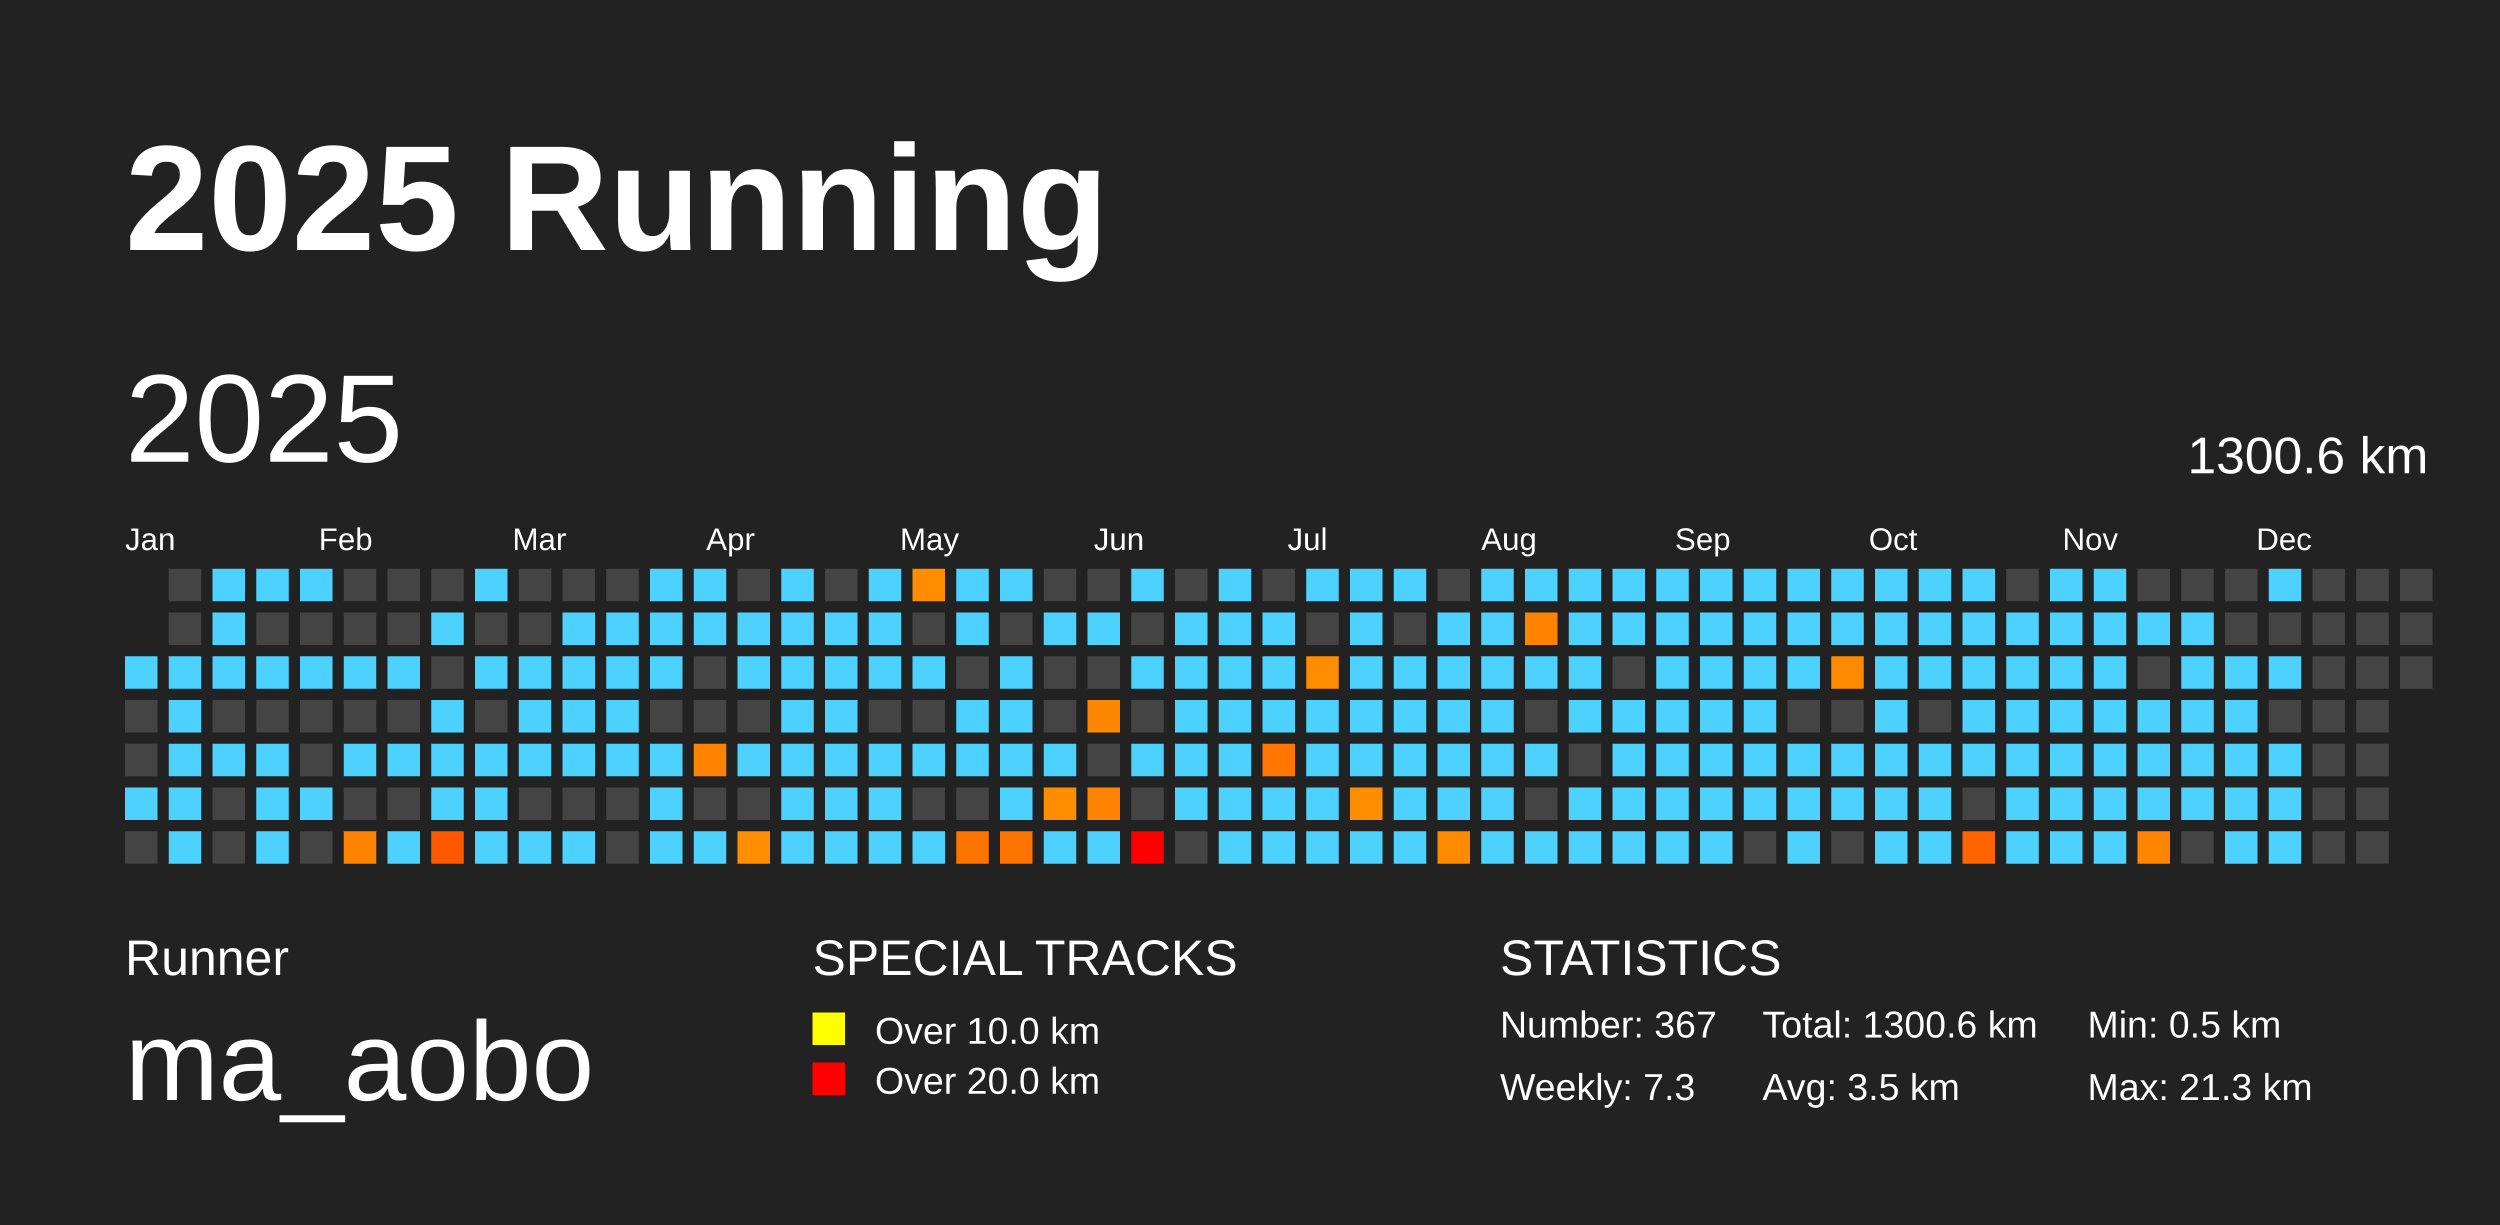
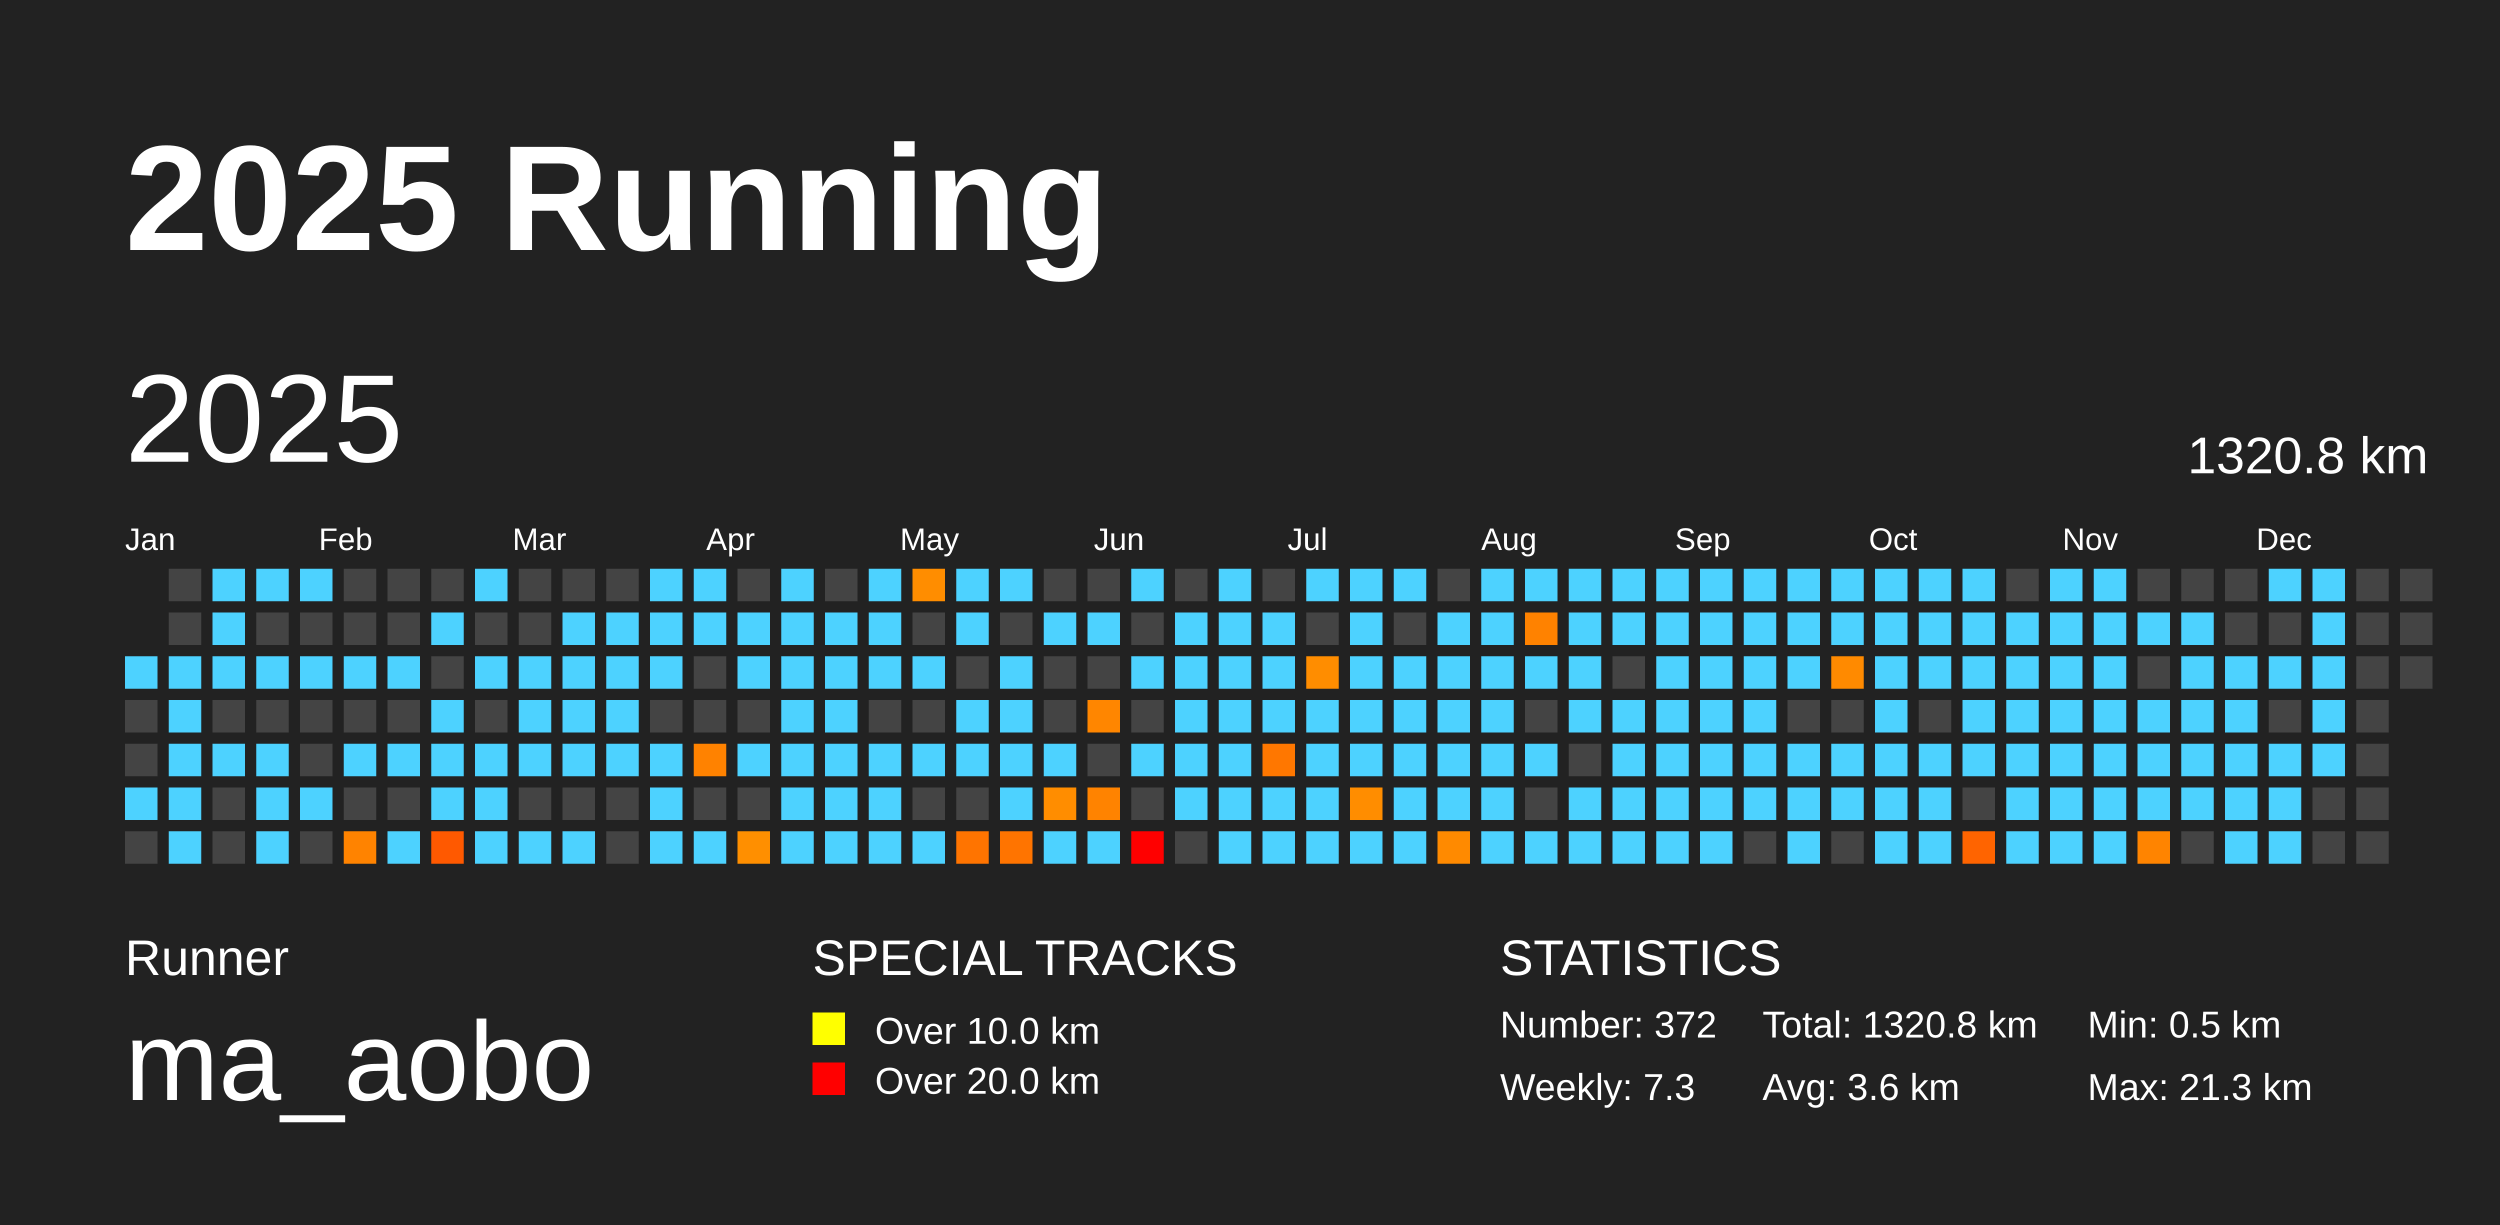
<svg xmlns="http://www.w3.org/2000/svg" baseProfile="full" height="98mm" version="1.1" viewBox="0,0,200,98" width="200mm">
  <defs />
  <rect fill="#222222" height="98" width="200" x="0" y="0" />
  <text fill="#FFFFFF" style="font-size:12px; font-family:Arial; font-weight:bold;" x="10" y="20">2025 Running</text>
  <text fill="#FFFFFF" style="font-size:4px; font-family:Arial" x="10" y="78">Runner</text>
  <text fill="#FFFFFF" style="font-size:9px; font-family:Arial" x="10" y="88">ma_aobo</text>
  <text fill="#FFFFFF" style="font-size:4px; font-family:Arial" x="65" y="78">SPECIAL TRACKS</text>
  <rect fill="yellow" height="2.6" width="2.6" x="65" y="81" />
  <text fill="#FFFFFF" style="font-size:3px; font-family:Arial" x="70" y="83.5">Over 10.0 km</text>
  <rect fill="red" height="2.6" width="2.6" x="65" y="85" />
  <text fill="#FFFFFF" style="font-size:3px; font-family:Arial" x="70" y="87.5">Over 20.0 km</text>
  <text fill="#FFFFFF" style="font-size:4px; font-family:Arial" x="120" y="78">STATISTICS</text>
-   <text fill="#FFFFFF" style="font-size:3px; font-family:Arial" x="120" y="83">Number: 367</text>
+   <text fill="#FFFFFF" style="font-size:3px; font-family:Arial" x="120" y="83">Number: 372</text>
  <text fill="#FFFFFF" style="font-size:3px; font-family:Arial" x="120" y="88">Weekly: 7.3</text>
-   <text fill="#FFFFFF" style="font-size:3px; font-family:Arial" x="141" y="83">Total: 1300.6 km</text>
-   <text fill="#FFFFFF" style="font-size:3px; font-family:Arial" x="141" y="88">Avg: 3.5 km</text>
+   <text fill="#FFFFFF" style="font-size:3px; font-family:Arial" x="141" y="83">Total: 1320.8 km</text>
+   <text fill="#FFFFFF" style="font-size:3px; font-family:Arial" x="141" y="88">Avg: 3.6 km</text>
  <text fill="#FFFFFF" style="font-size:3px; font-family:Arial" x="167" y="83">Min: 0.5 km</text>
  <text fill="#FFFFFF" style="font-size:3px; font-family:Arial" x="167" y="88">Max: 21.3 km</text>
  <text dominant-baseline="hanging" fill="#FFFFFF" style="font-size:10.0px; font-family:Arial;" x="10" y="30">2025</text>
-   <text dominant-baseline="hanging" fill="#FFFFFF" style="font-size:4.125px; font-family:Arial;" x="175" y="35">1300.6 km</text>
+   <text dominant-baseline="hanging" fill="#FFFFFF" style="font-size:4.125px; font-family:Arial;" x="175" y="35">1320.8 km</text>
  <text fill="#FFFFFF" style="font-size:2.5px; font-family:Arial" x="10.0" y="44">Jan</text>
  <text fill="#FFFFFF" style="font-size:2.5px; font-family:Arial" x="25.5" y="44">Feb</text>
  <text fill="#FFFFFF" style="font-size:2.5px; font-family:Arial" x="41.0" y="44">Mar</text>
  <text fill="#FFFFFF" style="font-size:2.5px; font-family:Arial" x="56.5" y="44">Apr</text>
  <text fill="#FFFFFF" style="font-size:2.5px; font-family:Arial" x="72.0" y="44">May</text>
  <text fill="#FFFFFF" style="font-size:2.5px; font-family:Arial" x="87.5" y="44">Jun</text>
  <text fill="#FFFFFF" style="font-size:2.5px; font-family:Arial" x="103.0" y="44">Jul</text>
  <text fill="#FFFFFF" style="font-size:2.5px; font-family:Arial" x="118.5" y="44">Aug</text>
  <text fill="#FFFFFF" style="font-size:2.5px; font-family:Arial" x="134.0" y="44">Sep</text>
  <text fill="#FFFFFF" style="font-size:2.5px; font-family:Arial" x="149.5" y="44">Oct</text>
  <text fill="#FFFFFF" style="font-size:2.5px; font-family:Arial" x="165.0" y="44">Nov</text>
  <text fill="#FFFFFF" style="font-size:2.5px; font-family:Arial" x="180.5" y="44">Dec</text>
  <rect fill="#4dd2ff" height="2.6" width="2.6" x="10.0" y="52.5" />
  <rect fill="#444444" height="2.6" width="2.6" x="10.0" y="56.0" />
  <rect fill="#444444" height="2.6" width="2.6" x="10.0" y="59.5" />
  <rect fill="#4dd2ff" height="2.6" width="2.6" x="10.0" y="63.0" />
  <rect fill="#444444" height="2.6" width="2.6" x="10.0" y="66.5" />
  <rect fill="#444444" height="2.6" width="2.6" x="13.5" y="45.5" />
  <rect fill="#444444" height="2.6" width="2.6" x="13.5" y="49.0" />
  <rect fill="#4dd2ff" height="2.6" width="2.6" x="13.5" y="52.5" />
  <rect fill="#4dd2ff" height="2.6" width="2.6" x="13.5" y="56.0" />
  <rect fill="#4dd2ff" height="2.6" width="2.6" x="13.5" y="59.5" />
  <rect fill="#4dd2ff" height="2.6" width="2.6" x="13.5" y="63.0" />
  <rect fill="#4dd2ff" height="2.6" width="2.6" x="13.5" y="66.5" />
  <rect fill="#4dd2ff" height="2.6" width="2.6" x="17.0" y="45.5" />
  <rect fill="#4dd2ff" height="2.6" width="2.6" x="17.0" y="49.0" />
  <rect fill="#4dd2ff" height="2.6" width="2.6" x="17.0" y="52.5" />
  <rect fill="#444444" height="2.6" width="2.6" x="17.0" y="56.0" />
  <rect fill="#4dd2ff" height="2.6" width="2.6" x="17.0" y="59.5" />
  <rect fill="#444444" height="2.6" width="2.6" x="17.0" y="63.0" />
  <rect fill="#444444" height="2.6" width="2.6" x="17.0" y="66.5" />
  <rect fill="#4dd2ff" height="2.6" width="2.6" x="20.5" y="45.5" />
  <rect fill="#444444" height="2.6" width="2.6" x="20.5" y="49.0" />
  <rect fill="#4dd2ff" height="2.6" width="2.6" x="20.5" y="52.5" />
  <rect fill="#444444" height="2.6" width="2.6" x="20.5" y="56.0" />
  <rect fill="#4dd2ff" height="2.6" width="2.6" x="20.5" y="59.5" />
  <rect fill="#4dd2ff" height="2.6" width="2.6" x="20.5" y="63.0" />
  <rect fill="#4dd2ff" height="2.6" width="2.6" x="20.5" y="66.5" />
  <rect fill="#4dd2ff" height="2.6" width="2.6" x="24.0" y="45.5" />
  <rect fill="#444444" height="2.6" width="2.6" x="24.0" y="49.0" />
  <rect fill="#4dd2ff" height="2.6" width="2.6" x="24.0" y="52.5" />
  <rect fill="#444444" height="2.6" width="2.6" x="24.0" y="56.0" />
  <rect fill="#444444" height="2.6" width="2.6" x="24.0" y="59.5" />
  <rect fill="#4dd2ff" height="2.6" width="2.6" x="24.0" y="63.0" />
  <rect fill="#444444" height="2.6" width="2.6" x="24.0" y="66.5" />
  <rect fill="#444444" height="2.6" width="2.6" x="27.5" y="45.5" />
  <rect fill="#444444" height="2.6" width="2.6" x="27.5" y="49.0" />
  <rect fill="#4dd2ff" height="2.6" width="2.6" x="27.5" y="52.5" />
  <rect fill="#444444" height="2.6" width="2.6" x="27.5" y="56.0" />
  <rect fill="#4dd2ff" height="2.6" width="2.6" x="27.5" y="59.5" />
  <rect fill="#444444" height="2.6" width="2.6" x="27.5" y="63.0" />
  <rect fill="#ff8300" height="2.6" width="2.6" x="27.5" y="66.5" />
  <rect fill="#444444" height="2.6" width="2.6" x="31.0" y="45.5" />
  <rect fill="#444444" height="2.6" width="2.6" x="31.0" y="49.0" />
  <rect fill="#4dd2ff" height="2.6" width="2.6" x="31.0" y="52.5" />
  <rect fill="#444444" height="2.6" width="2.6" x="31.0" y="56.0" />
  <rect fill="#4dd2ff" height="2.6" width="2.6" x="31.0" y="59.5" />
  <rect fill="#444444" height="2.6" width="2.6" x="31.0" y="63.0" />
  <rect fill="#4dd2ff" height="2.6" width="2.6" x="31.0" y="66.5" />
  <rect fill="#444444" height="2.6" width="2.6" x="34.5" y="45.5" />
  <rect fill="#4dd2ff" height="2.6" width="2.6" x="34.5" y="49.0" />
  <rect fill="#444444" height="2.6" width="2.6" x="34.5" y="52.5" />
  <rect fill="#4dd2ff" height="2.6" width="2.6" x="34.5" y="56.0" />
  <rect fill="#4dd2ff" height="2.6" width="2.6" x="34.5" y="59.5" />
  <rect fill="#4dd2ff" height="2.6" width="2.6" x="34.5" y="63.0" />
  <rect fill="#ff5900" height="2.6" width="2.6" x="34.5" y="66.5" />
  <rect fill="#4dd2ff" height="2.6" width="2.6" x="38.0" y="45.5" />
  <rect fill="#444444" height="2.6" width="2.6" x="38.0" y="49.0" />
  <rect fill="#4dd2ff" height="2.6" width="2.6" x="38.0" y="52.5" />
  <rect fill="#444444" height="2.6" width="2.6" x="38.0" y="56.0" />
  <rect fill="#4dd2ff" height="2.6" width="2.6" x="38.0" y="59.5" />
  <rect fill="#4dd2ff" height="2.6" width="2.6" x="38.0" y="63.0" />
  <rect fill="#4dd2ff" height="2.6" width="2.6" x="38.0" y="66.5" />
  <rect fill="#444444" height="2.6" width="2.6" x="41.5" y="45.5" />
  <rect fill="#444444" height="2.6" width="2.6" x="41.5" y="49.0" />
  <rect fill="#4dd2ff" height="2.6" width="2.6" x="41.5" y="52.5" />
  <rect fill="#4dd2ff" height="2.6" width="2.6" x="41.5" y="56.0" />
  <rect fill="#4dd2ff" height="2.6" width="2.6" x="41.5" y="59.5" />
  <rect fill="#444444" height="2.6" width="2.6" x="41.5" y="63.0" />
  <rect fill="#4dd2ff" height="2.6" width="2.6" x="41.5" y="66.5" />
  <rect fill="#444444" height="2.6" width="2.6" x="45.0" y="45.5" />
  <rect fill="#4dd2ff" height="2.6" width="2.6" x="45.0" y="49.0" />
  <rect fill="#4dd2ff" height="2.6" width="2.6" x="45.0" y="52.5" />
  <rect fill="#4dd2ff" height="2.6" width="2.6" x="45.0" y="56.0" />
  <rect fill="#4dd2ff" height="2.6" width="2.6" x="45.0" y="59.5" />
  <rect fill="#444444" height="2.6" width="2.6" x="45.0" y="63.0" />
  <rect fill="#4dd2ff" height="2.6" width="2.6" x="45.0" y="66.5" />
  <rect fill="#444444" height="2.6" width="2.6" x="48.5" y="45.5" />
  <rect fill="#4dd2ff" height="2.6" width="2.6" x="48.5" y="49.0" />
  <rect fill="#4dd2ff" height="2.6" width="2.6" x="48.5" y="52.5" />
  <rect fill="#4dd2ff" height="2.6" width="2.6" x="48.5" y="56.0" />
  <rect fill="#4dd2ff" height="2.6" width="2.6" x="48.5" y="59.5" />
  <rect fill="#444444" height="2.6" width="2.6" x="48.5" y="63.0" />
  <rect fill="#444444" height="2.6" width="2.6" x="48.5" y="66.5" />
  <rect fill="#4dd2ff" height="2.6" width="2.6" x="52.0" y="45.5" />
  <rect fill="#4dd2ff" height="2.6" width="2.6" x="52.0" y="49.0" />
  <rect fill="#4dd2ff" height="2.6" width="2.6" x="52.0" y="52.5" />
  <rect fill="#444444" height="2.6" width="2.6" x="52.0" y="56.0" />
  <rect fill="#4dd2ff" height="2.6" width="2.6" x="52.0" y="59.5" />
  <rect fill="#4dd2ff" height="2.6" width="2.6" x="52.0" y="63.0" />
  <rect fill="#4dd2ff" height="2.6" width="2.6" x="52.0" y="66.5" />
  <rect fill="#4dd2ff" height="2.6" width="2.6" x="55.5" y="45.5" />
  <rect fill="#4dd2ff" height="2.6" width="2.6" x="55.5" y="49.0" />
  <rect fill="#444444" height="2.6" width="2.6" x="55.5" y="52.5" />
  <rect fill="#444444" height="2.6" width="2.6" x="55.5" y="56.0" />
  <rect fill="#ff8200" height="2.6" width="2.6" x="55.5" y="59.5" />
  <rect fill="#444444" height="2.6" width="2.6" x="55.5" y="63.0" />
  <rect fill="#4dd2ff" height="2.6" width="2.6" x="55.5" y="66.5" />
  <rect fill="#444444" height="2.6" width="2.6" x="59.0" y="45.5" />
  <rect fill="#4dd2ff" height="2.6" width="2.6" x="59.0" y="49.0" />
  <rect fill="#4dd2ff" height="2.6" width="2.6" x="59.0" y="52.5" />
  <rect fill="#444444" height="2.6" width="2.6" x="59.0" y="56.0" />
  <rect fill="#4dd2ff" height="2.6" width="2.6" x="59.0" y="59.5" />
  <rect fill="#444444" height="2.6" width="2.6" x="59.0" y="63.0" />
  <rect fill="#ff8f00" height="2.6" width="2.6" x="59.0" y="66.5" />
  <rect fill="#4dd2ff" height="2.6" width="2.6" x="62.5" y="45.5" />
  <rect fill="#4dd2ff" height="2.6" width="2.6" x="62.5" y="49.0" />
  <rect fill="#4dd2ff" height="2.6" width="2.6" x="62.5" y="52.5" />
  <rect fill="#4dd2ff" height="2.6" width="2.6" x="62.5" y="56.0" />
  <rect fill="#4dd2ff" height="2.6" width="2.6" x="62.5" y="59.5" />
  <rect fill="#4dd2ff" height="2.6" width="2.6" x="62.5" y="63.0" />
  <rect fill="#4dd2ff" height="2.6" width="2.6" x="62.5" y="66.5" />
  <rect fill="#444444" height="2.6" width="2.6" x="66.0" y="45.5" />
  <rect fill="#4dd2ff" height="2.6" width="2.6" x="66.0" y="49.0" />
  <rect fill="#4dd2ff" height="2.6" width="2.6" x="66.0" y="52.5" />
  <rect fill="#4dd2ff" height="2.6" width="2.6" x="66.0" y="56.0" />
  <rect fill="#4dd2ff" height="2.6" width="2.6" x="66.0" y="59.5" />
  <rect fill="#4dd2ff" height="2.6" width="2.6" x="66.0" y="63.0" />
  <rect fill="#4dd2ff" height="2.6" width="2.6" x="66.0" y="66.5" />
  <rect fill="#4dd2ff" height="2.6" width="2.6" x="69.5" y="45.5" />
  <rect fill="#4dd2ff" height="2.6" width="2.6" x="69.5" y="49.0" />
  <rect fill="#4dd2ff" height="2.6" width="2.6" x="69.5" y="52.5" />
  <rect fill="#444444" height="2.6" width="2.6" x="69.5" y="56.0" />
  <rect fill="#4dd2ff" height="2.6" width="2.6" x="69.5" y="59.5" />
  <rect fill="#4dd2ff" height="2.6" width="2.6" x="69.5" y="63.0" />
  <rect fill="#4dd2ff" height="2.6" width="2.6" x="69.5" y="66.5" />
  <rect fill="#ff8d00" height="2.6" width="2.6" x="73.0" y="45.5" />
  <rect fill="#444444" height="2.6" width="2.6" x="73.0" y="49.0" />
  <rect fill="#4dd2ff" height="2.6" width="2.6" x="73.0" y="52.5" />
  <rect fill="#444444" height="2.6" width="2.6" x="73.0" y="56.0" />
  <rect fill="#4dd2ff" height="2.6" width="2.6" x="73.0" y="59.5" />
  <rect fill="#444444" height="2.6" width="2.6" x="73.0" y="63.0" />
  <rect fill="#4dd2ff" height="2.6" width="2.6" x="73.0" y="66.5" />
  <rect fill="#4dd2ff" height="2.6" width="2.6" x="76.5" y="45.5" />
  <rect fill="#4dd2ff" height="2.6" width="2.6" x="76.5" y="49.0" />
  <rect fill="#444444" height="2.6" width="2.6" x="76.5" y="52.5" />
  <rect fill="#4dd2ff" height="2.6" width="2.6" x="76.5" y="56.0" />
  <rect fill="#4dd2ff" height="2.6" width="2.6" x="76.5" y="59.5" />
  <rect fill="#444444" height="2.6" width="2.6" x="76.5" y="63.0" />
  <rect fill="#ff7400" height="2.6" width="2.6" x="76.5" y="66.5" />
  <rect fill="#4dd2ff" height="2.6" width="2.6" x="80.0" y="45.5" />
  <rect fill="#444444" height="2.6" width="2.6" x="80.0" y="49.0" />
  <rect fill="#4dd2ff" height="2.6" width="2.6" x="80.0" y="52.5" />
  <rect fill="#4dd2ff" height="2.6" width="2.6" x="80.0" y="56.0" />
  <rect fill="#4dd2ff" height="2.6" width="2.6" x="80.0" y="59.5" />
  <rect fill="#4dd2ff" height="2.6" width="2.6" x="80.0" y="63.0" />
  <rect fill="#ff7400" height="2.6" width="2.6" x="80.0" y="66.5" />
  <rect fill="#444444" height="2.6" width="2.6" x="83.5" y="45.5" />
  <rect fill="#4dd2ff" height="2.6" width="2.6" x="83.5" y="49.0" />
  <rect fill="#444444" height="2.6" width="2.6" x="83.5" y="52.5" />
  <rect fill="#444444" height="2.6" width="2.6" x="83.5" y="56.0" />
  <rect fill="#4dd2ff" height="2.6" width="2.6" x="83.5" y="59.5" />
  <rect fill="#ff8d00" height="2.6" width="2.6" x="83.5" y="63.0" />
  <rect fill="#4dd2ff" height="2.6" width="2.6" x="83.5" y="66.5" />
  <rect fill="#444444" height="2.6" width="2.6" x="87.0" y="45.5" />
  <rect fill="#4dd2ff" height="2.6" width="2.6" x="87.0" y="49.0" />
  <rect fill="#444444" height="2.6" width="2.6" x="87.0" y="52.5" />
  <rect fill="#ff8600" height="2.6" width="2.6" x="87.0" y="56.0" />
  <rect fill="#444444" height="2.6" width="2.6" x="87.0" y="59.5" />
  <rect fill="#ff8300" height="2.6" width="2.6" x="87.0" y="63.0" />
  <rect fill="#4dd2ff" height="2.6" width="2.6" x="87.0" y="66.5" />
  <rect fill="#4dd2ff" height="2.6" width="2.6" x="90.5" y="45.5" />
  <rect fill="#444444" height="2.6" width="2.6" x="90.5" y="49.0" />
  <rect fill="#4dd2ff" height="2.6" width="2.6" x="90.5" y="52.5" />
  <rect fill="#444444" height="2.6" width="2.6" x="90.5" y="56.0" />
  <rect fill="#4dd2ff" height="2.6" width="2.6" x="90.5" y="59.5" />
  <rect fill="#444444" height="2.6" width="2.6" x="90.5" y="63.0" />
  <rect fill="red" height="2.6" width="2.6" x="90.5" y="66.5" />
  <rect fill="#444444" height="2.6" width="2.6" x="94.0" y="45.5" />
  <rect fill="#4dd2ff" height="2.6" width="2.6" x="94.0" y="49.0" />
  <rect fill="#4dd2ff" height="2.6" width="2.6" x="94.0" y="52.5" />
  <rect fill="#4dd2ff" height="2.6" width="2.6" x="94.0" y="56.0" />
  <rect fill="#4dd2ff" height="2.6" width="2.6" x="94.0" y="59.5" />
  <rect fill="#4dd2ff" height="2.6" width="2.6" x="94.0" y="63.0" />
  <rect fill="#444444" height="2.6" width="2.6" x="94.0" y="66.5" />
  <rect fill="#4dd2ff" height="2.6" width="2.6" x="97.5" y="45.5" />
  <rect fill="#4dd2ff" height="2.6" width="2.6" x="97.5" y="49.0" />
  <rect fill="#4dd2ff" height="2.6" width="2.6" x="97.5" y="52.5" />
  <rect fill="#4dd2ff" height="2.6" width="2.6" x="97.5" y="56.0" />
  <rect fill="#4dd2ff" height="2.6" width="2.6" x="97.5" y="59.5" />
  <rect fill="#4dd2ff" height="2.6" width="2.6" x="97.5" y="63.0" />
  <rect fill="#4dd2ff" height="2.6" width="2.6" x="97.5" y="66.5" />
  <rect fill="#444444" height="2.6" width="2.6" x="101.0" y="45.5" />
  <rect fill="#4dd2ff" height="2.6" width="2.6" x="101.0" y="49.0" />
  <rect fill="#4dd2ff" height="2.6" width="2.6" x="101.0" y="52.5" />
  <rect fill="#4dd2ff" height="2.6" width="2.6" x="101.0" y="56.0" />
  <rect fill="#ff7700" height="2.6" width="2.6" x="101.0" y="59.5" />
  <rect fill="#4dd2ff" height="2.6" width="2.6" x="101.0" y="63.0" />
  <rect fill="#4dd2ff" height="2.6" width="2.6" x="101.0" y="66.5" />
  <rect fill="#4dd2ff" height="2.6" width="2.6" x="104.5" y="45.5" />
  <rect fill="#444444" height="2.6" width="2.6" x="104.5" y="49.0" />
  <rect fill="#ff8d00" height="2.6" width="2.6" x="104.5" y="52.5" />
  <rect fill="#4dd2ff" height="2.6" width="2.6" x="104.5" y="56.0" />
  <rect fill="#4dd2ff" height="2.6" width="2.6" x="104.5" y="59.5" />
  <rect fill="#4dd2ff" height="2.6" width="2.6" x="104.5" y="63.0" />
  <rect fill="#4dd2ff" height="2.6" width="2.6" x="104.5" y="66.5" />
  <rect fill="#4dd2ff" height="2.6" width="2.6" x="108.0" y="45.5" />
  <rect fill="#4dd2ff" height="2.6" width="2.6" x="108.0" y="49.0" />
  <rect fill="#4dd2ff" height="2.6" width="2.6" x="108.0" y="52.5" />
  <rect fill="#4dd2ff" height="2.6" width="2.6" x="108.0" y="56.0" />
  <rect fill="#4dd2ff" height="2.6" width="2.6" x="108.0" y="59.5" />
  <rect fill="#ff8d00" height="2.6" width="2.6" x="108.0" y="63.0" />
  <rect fill="#4dd2ff" height="2.6" width="2.6" x="108.0" y="66.5" />
  <rect fill="#4dd2ff" height="2.6" width="2.6" x="111.5" y="45.5" />
  <rect fill="#444444" height="2.6" width="2.6" x="111.5" y="49.0" />
  <rect fill="#4dd2ff" height="2.6" width="2.6" x="111.5" y="52.5" />
  <rect fill="#4dd2ff" height="2.6" width="2.6" x="111.5" y="56.0" />
  <rect fill="#4dd2ff" height="2.6" width="2.6" x="111.5" y="59.5" />
  <rect fill="#4dd2ff" height="2.6" width="2.6" x="111.5" y="63.0" />
  <rect fill="#4dd2ff" height="2.6" width="2.6" x="111.5" y="66.5" />
  <rect fill="#444444" height="2.6" width="2.6" x="115.0" y="45.5" />
  <rect fill="#4dd2ff" height="2.6" width="2.6" x="115.0" y="49.0" />
  <rect fill="#4dd2ff" height="2.6" width="2.6" x="115.0" y="52.5" />
  <rect fill="#4dd2ff" height="2.6" width="2.6" x="115.0" y="56.0" />
  <rect fill="#4dd2ff" height="2.6" width="2.6" x="115.0" y="59.5" />
  <rect fill="#4dd2ff" height="2.6" width="2.6" x="115.0" y="63.0" />
  <rect fill="#ff8a00" height="2.6" width="2.6" x="115.0" y="66.5" />
  <rect fill="#4dd2ff" height="2.6" width="2.6" x="118.5" y="45.5" />
  <rect fill="#4dd2ff" height="2.6" width="2.6" x="118.5" y="49.0" />
  <rect fill="#4dd2ff" height="2.6" width="2.6" x="118.5" y="52.5" />
  <rect fill="#4dd2ff" height="2.6" width="2.6" x="118.5" y="56.0" />
  <rect fill="#4dd2ff" height="2.6" width="2.6" x="118.5" y="59.5" />
  <rect fill="#4dd2ff" height="2.6" width="2.6" x="118.5" y="63.0" />
  <rect fill="#4dd2ff" height="2.6" width="2.6" x="118.5" y="66.5" />
  <rect fill="#4dd2ff" height="2.6" width="2.6" x="122.0" y="45.5" />
  <rect fill="#ff8200" height="2.6" width="2.6" x="122.0" y="49.0" />
  <rect fill="#4dd2ff" height="2.6" width="2.6" x="122.0" y="52.5" />
  <rect fill="#444444" height="2.6" width="2.6" x="122.0" y="56.0" />
  <rect fill="#4dd2ff" height="2.6" width="2.6" x="122.0" y="59.5" />
  <rect fill="#444444" height="2.6" width="2.6" x="122.0" y="63.0" />
  <rect fill="#4dd2ff" height="2.6" width="2.6" x="122.0" y="66.5" />
  <rect fill="#4dd2ff" height="2.6" width="2.6" x="125.5" y="45.5" />
  <rect fill="#4dd2ff" height="2.6" width="2.6" x="125.5" y="49.0" />
  <rect fill="#4dd2ff" height="2.6" width="2.6" x="125.5" y="52.5" />
  <rect fill="#4dd2ff" height="2.6" width="2.6" x="125.5" y="56.0" />
  <rect fill="#444444" height="2.6" width="2.6" x="125.5" y="59.5" />
  <rect fill="#4dd2ff" height="2.6" width="2.6" x="125.5" y="63.0" />
  <rect fill="#4dd2ff" height="2.6" width="2.6" x="125.5" y="66.5" />
  <rect fill="#4dd2ff" height="2.6" width="2.6" x="129.0" y="45.5" />
  <rect fill="#4dd2ff" height="2.6" width="2.6" x="129.0" y="49.0" />
  <rect fill="#444444" height="2.6" width="2.6" x="129.0" y="52.5" />
  <rect fill="#4dd2ff" height="2.6" width="2.6" x="129.0" y="56.0" />
  <rect fill="#4dd2ff" height="2.6" width="2.6" x="129.0" y="59.5" />
  <rect fill="#4dd2ff" height="2.6" width="2.6" x="129.0" y="63.0" />
  <rect fill="#4dd2ff" height="2.6" width="2.6" x="129.0" y="66.5" />
  <rect fill="#4dd2ff" height="2.6" width="2.6" x="132.5" y="45.5" />
  <rect fill="#4dd2ff" height="2.6" width="2.6" x="132.5" y="49.0" />
  <rect fill="#4dd2ff" height="2.6" width="2.6" x="132.5" y="52.5" />
  <rect fill="#4dd2ff" height="2.6" width="2.6" x="132.5" y="56.0" />
  <rect fill="#4dd2ff" height="2.6" width="2.6" x="132.5" y="59.5" />
  <rect fill="#4dd2ff" height="2.6" width="2.6" x="132.5" y="63.0" />
  <rect fill="#4dd2ff" height="2.6" width="2.6" x="132.5" y="66.5" />
  <rect fill="#4dd2ff" height="2.6" width="2.6" x="136.0" y="45.5" />
  <rect fill="#4dd2ff" height="2.6" width="2.6" x="136.0" y="49.0" />
  <rect fill="#4dd2ff" height="2.6" width="2.6" x="136.0" y="52.5" />
  <rect fill="#4dd2ff" height="2.6" width="2.6" x="136.0" y="56.0" />
  <rect fill="#4dd2ff" height="2.6" width="2.6" x="136.0" y="59.5" />
  <rect fill="#4dd2ff" height="2.6" width="2.6" x="136.0" y="63.0" />
  <rect fill="#4dd2ff" height="2.6" width="2.6" x="136.0" y="66.5" />
  <rect fill="#4dd2ff" height="2.6" width="2.6" x="139.5" y="45.5" />
  <rect fill="#4dd2ff" height="2.6" width="2.6" x="139.5" y="49.0" />
  <rect fill="#4dd2ff" height="2.6" width="2.6" x="139.5" y="52.5" />
  <rect fill="#4dd2ff" height="2.6" width="2.6" x="139.5" y="56.0" />
  <rect fill="#4dd2ff" height="2.6" width="2.6" x="139.5" y="59.5" />
  <rect fill="#4dd2ff" height="2.6" width="2.6" x="139.5" y="63.0" />
  <rect fill="#444444" height="2.6" width="2.6" x="139.5" y="66.5" />
  <rect fill="#4dd2ff" height="2.6" width="2.6" x="143.0" y="45.5" />
  <rect fill="#4dd2ff" height="2.6" width="2.6" x="143.0" y="49.0" />
  <rect fill="#4dd2ff" height="2.6" width="2.6" x="143.0" y="52.5" />
  <rect fill="#444444" height="2.6" width="2.6" x="143.0" y="56.0" />
  <rect fill="#4dd2ff" height="2.6" width="2.6" x="143.0" y="59.5" />
  <rect fill="#4dd2ff" height="2.6" width="2.6" x="143.0" y="63.0" />
  <rect fill="#4dd2ff" height="2.6" width="2.6" x="143.0" y="66.5" />
  <rect fill="#4dd2ff" height="2.6" width="2.6" x="146.5" y="45.5" />
  <rect fill="#4dd2ff" height="2.6" width="2.6" x="146.5" y="49.0" />
  <rect fill="#ff8a00" height="2.6" width="2.6" x="146.5" y="52.5" />
  <rect fill="#444444" height="2.6" width="2.6" x="146.5" y="56.0" />
  <rect fill="#4dd2ff" height="2.6" width="2.6" x="146.5" y="59.5" />
  <rect fill="#4dd2ff" height="2.6" width="2.6" x="146.5" y="63.0" />
  <rect fill="#444444" height="2.6" width="2.6" x="146.5" y="66.5" />
  <rect fill="#4dd2ff" height="2.6" width="2.6" x="150.0" y="45.5" />
  <rect fill="#4dd2ff" height="2.6" width="2.6" x="150.0" y="49.0" />
  <rect fill="#4dd2ff" height="2.6" width="2.6" x="150.0" y="52.5" />
  <rect fill="#4dd2ff" height="2.6" width="2.6" x="150.0" y="56.0" />
  <rect fill="#4dd2ff" height="2.6" width="2.6" x="150.0" y="59.5" />
  <rect fill="#4dd2ff" height="2.6" width="2.6" x="150.0" y="63.0" />
  <rect fill="#4dd2ff" height="2.6" width="2.6" x="150.0" y="66.5" />
  <rect fill="#4dd2ff" height="2.6" width="2.6" x="153.5" y="45.5" />
  <rect fill="#4dd2ff" height="2.6" width="2.6" x="153.5" y="49.0" />
  <rect fill="#4dd2ff" height="2.6" width="2.6" x="153.5" y="52.5" />
  <rect fill="#444444" height="2.6" width="2.6" x="153.5" y="56.0" />
  <rect fill="#4dd2ff" height="2.6" width="2.6" x="153.5" y="59.5" />
  <rect fill="#4dd2ff" height="2.6" width="2.6" x="153.5" y="63.0" />
  <rect fill="#4dd2ff" height="2.6" width="2.6" x="153.5" y="66.5" />
  <rect fill="#4dd2ff" height="2.6" width="2.6" x="157.0" y="45.5" />
  <rect fill="#4dd2ff" height="2.6" width="2.6" x="157.0" y="49.0" />
  <rect fill="#4dd2ff" height="2.6" width="2.6" x="157.0" y="52.5" />
  <rect fill="#4dd2ff" height="2.6" width="2.6" x="157.0" y="56.0" />
  <rect fill="#4dd2ff" height="2.6" width="2.6" x="157.0" y="59.5" />
  <rect fill="#444444" height="2.6" width="2.6" x="157.0" y="63.0" />
  <rect fill="#ff6400" height="2.6" width="2.6" x="157.0" y="66.5" />
  <rect fill="#444444" height="2.6" width="2.6" x="160.5" y="45.5" />
  <rect fill="#4dd2ff" height="2.6" width="2.6" x="160.5" y="49.0" />
  <rect fill="#4dd2ff" height="2.6" width="2.6" x="160.5" y="52.5" />
  <rect fill="#4dd2ff" height="2.6" width="2.6" x="160.5" y="56.0" />
  <rect fill="#4dd2ff" height="2.6" width="2.6" x="160.5" y="59.5" />
  <rect fill="#4dd2ff" height="2.6" width="2.6" x="160.5" y="63.0" />
  <rect fill="#4dd2ff" height="2.6" width="2.6" x="160.5" y="66.5" />
  <rect fill="#4dd2ff" height="2.6" width="2.6" x="164.0" y="45.5" />
  <rect fill="#4dd2ff" height="2.6" width="2.6" x="164.0" y="49.0" />
  <rect fill="#4dd2ff" height="2.6" width="2.6" x="164.0" y="52.5" />
  <rect fill="#4dd2ff" height="2.6" width="2.6" x="164.0" y="56.0" />
  <rect fill="#4dd2ff" height="2.6" width="2.6" x="164.0" y="59.5" />
  <rect fill="#4dd2ff" height="2.6" width="2.6" x="164.0" y="63.0" />
  <rect fill="#4dd2ff" height="2.6" width="2.6" x="164.0" y="66.5" />
  <rect fill="#4dd2ff" height="2.6" width="2.6" x="167.5" y="45.5" />
  <rect fill="#4dd2ff" height="2.6" width="2.6" x="167.5" y="49.0" />
  <rect fill="#4dd2ff" height="2.6" width="2.6" x="167.5" y="52.5" />
  <rect fill="#4dd2ff" height="2.6" width="2.6" x="167.5" y="56.0" />
  <rect fill="#4dd2ff" height="2.6" width="2.6" x="167.5" y="59.5" />
  <rect fill="#4dd2ff" height="2.6" width="2.6" x="167.5" y="63.0" />
  <rect fill="#4dd2ff" height="2.6" width="2.6" x="167.5" y="66.5" />
  <rect fill="#444444" height="2.6" width="2.6" x="171.0" y="45.5" />
  <rect fill="#4dd2ff" height="2.6" width="2.6" x="171.0" y="49.0" />
  <rect fill="#444444" height="2.6" width="2.6" x="171.0" y="52.5" />
  <rect fill="#4dd2ff" height="2.6" width="2.6" x="171.0" y="56.0" />
  <rect fill="#4dd2ff" height="2.6" width="2.6" x="171.0" y="59.5" />
  <rect fill="#4dd2ff" height="2.6" width="2.6" x="171.0" y="63.0" />
  <rect fill="#ff8400" height="2.6" width="2.6" x="171.0" y="66.5" />
  <rect fill="#444444" height="2.6" width="2.6" x="174.5" y="45.5" />
  <rect fill="#4dd2ff" height="2.6" width="2.6" x="174.5" y="49.0" />
  <rect fill="#4dd2ff" height="2.6" width="2.6" x="174.5" y="52.5" />
  <rect fill="#4dd2ff" height="2.6" width="2.6" x="174.5" y="56.0" />
  <rect fill="#4dd2ff" height="2.6" width="2.6" x="174.5" y="59.5" />
  <rect fill="#4dd2ff" height="2.6" width="2.6" x="174.5" y="63.0" />
  <rect fill="#444444" height="2.6" width="2.6" x="174.5" y="66.5" />
  <rect fill="#444444" height="2.6" width="2.6" x="178.0" y="45.5" />
  <rect fill="#444444" height="2.6" width="2.6" x="178.0" y="49.0" />
  <rect fill="#4dd2ff" height="2.6" width="2.6" x="178.0" y="52.5" />
  <rect fill="#4dd2ff" height="2.6" width="2.6" x="178.0" y="56.0" />
  <rect fill="#4dd2ff" height="2.6" width="2.6" x="178.0" y="59.5" />
  <rect fill="#4dd2ff" height="2.6" width="2.6" x="178.0" y="63.0" />
  <rect fill="#4dd2ff" height="2.6" width="2.6" x="178.0" y="66.5" />
  <rect fill="#4dd2ff" height="2.6" width="2.6" x="181.5" y="45.5" />
  <rect fill="#444444" height="2.6" width="2.6" x="181.5" y="49.0" />
  <rect fill="#4dd2ff" height="2.6" width="2.6" x="181.5" y="52.5" />
  <rect fill="#444444" height="2.6" width="2.6" x="181.5" y="56.0" />
  <rect fill="#4dd2ff" height="2.6" width="2.6" x="181.5" y="59.5" />
  <rect fill="#4dd2ff" height="2.6" width="2.6" x="181.5" y="63.0" />
  <rect fill="#4dd2ff" height="2.6" width="2.6" x="181.5" y="66.5" />
-   <rect fill="#444444" height="2.6" width="2.6" x="185.0" y="45.5" />
-   <rect fill="#444444" height="2.6" width="2.6" x="185.0" y="49.0" />
-   <rect fill="#444444" height="2.6" width="2.6" x="185.0" y="52.5" />
-   <rect fill="#444444" height="2.6" width="2.6" x="185.0" y="56.0" />
-   <rect fill="#444444" height="2.6" width="2.6" x="185.0" y="59.5" />
+   <rect fill="#4dd2ff" height="2.6" width="2.6" x="185.0" y="45.5" />
+   <rect fill="#4dd2ff" height="2.6" width="2.6" x="185.0" y="49.0" />
+   <rect fill="#4dd2ff" height="2.6" width="2.6" x="185.0" y="52.5" />
+   <rect fill="#4dd2ff" height="2.6" width="2.6" x="185.0" y="56.0" />
+   <rect fill="#4dd2ff" height="2.6" width="2.6" x="185.0" y="59.5" />
  <rect fill="#444444" height="2.6" width="2.6" x="185.0" y="63.0" />
  <rect fill="#444444" height="2.6" width="2.6" x="185.0" y="66.5" />
  <rect fill="#444444" height="2.6" width="2.6" x="188.5" y="45.5" />
  <rect fill="#444444" height="2.6" width="2.6" x="188.5" y="49.0" />
  <rect fill="#444444" height="2.6" width="2.6" x="188.5" y="52.5" />
  <rect fill="#444444" height="2.6" width="2.6" x="188.5" y="56.0" />
  <rect fill="#444444" height="2.6" width="2.6" x="188.5" y="59.5" />
  <rect fill="#444444" height="2.6" width="2.6" x="188.5" y="63.0" />
  <rect fill="#444444" height="2.6" width="2.6" x="188.5" y="66.5" />
  <rect fill="#444444" height="2.6" width="2.6" x="192.0" y="45.5" />
  <rect fill="#444444" height="2.6" width="2.6" x="192.0" y="49.0" />
  <rect fill="#444444" height="2.6" width="2.6" x="192.0" y="52.5" />
</svg>
